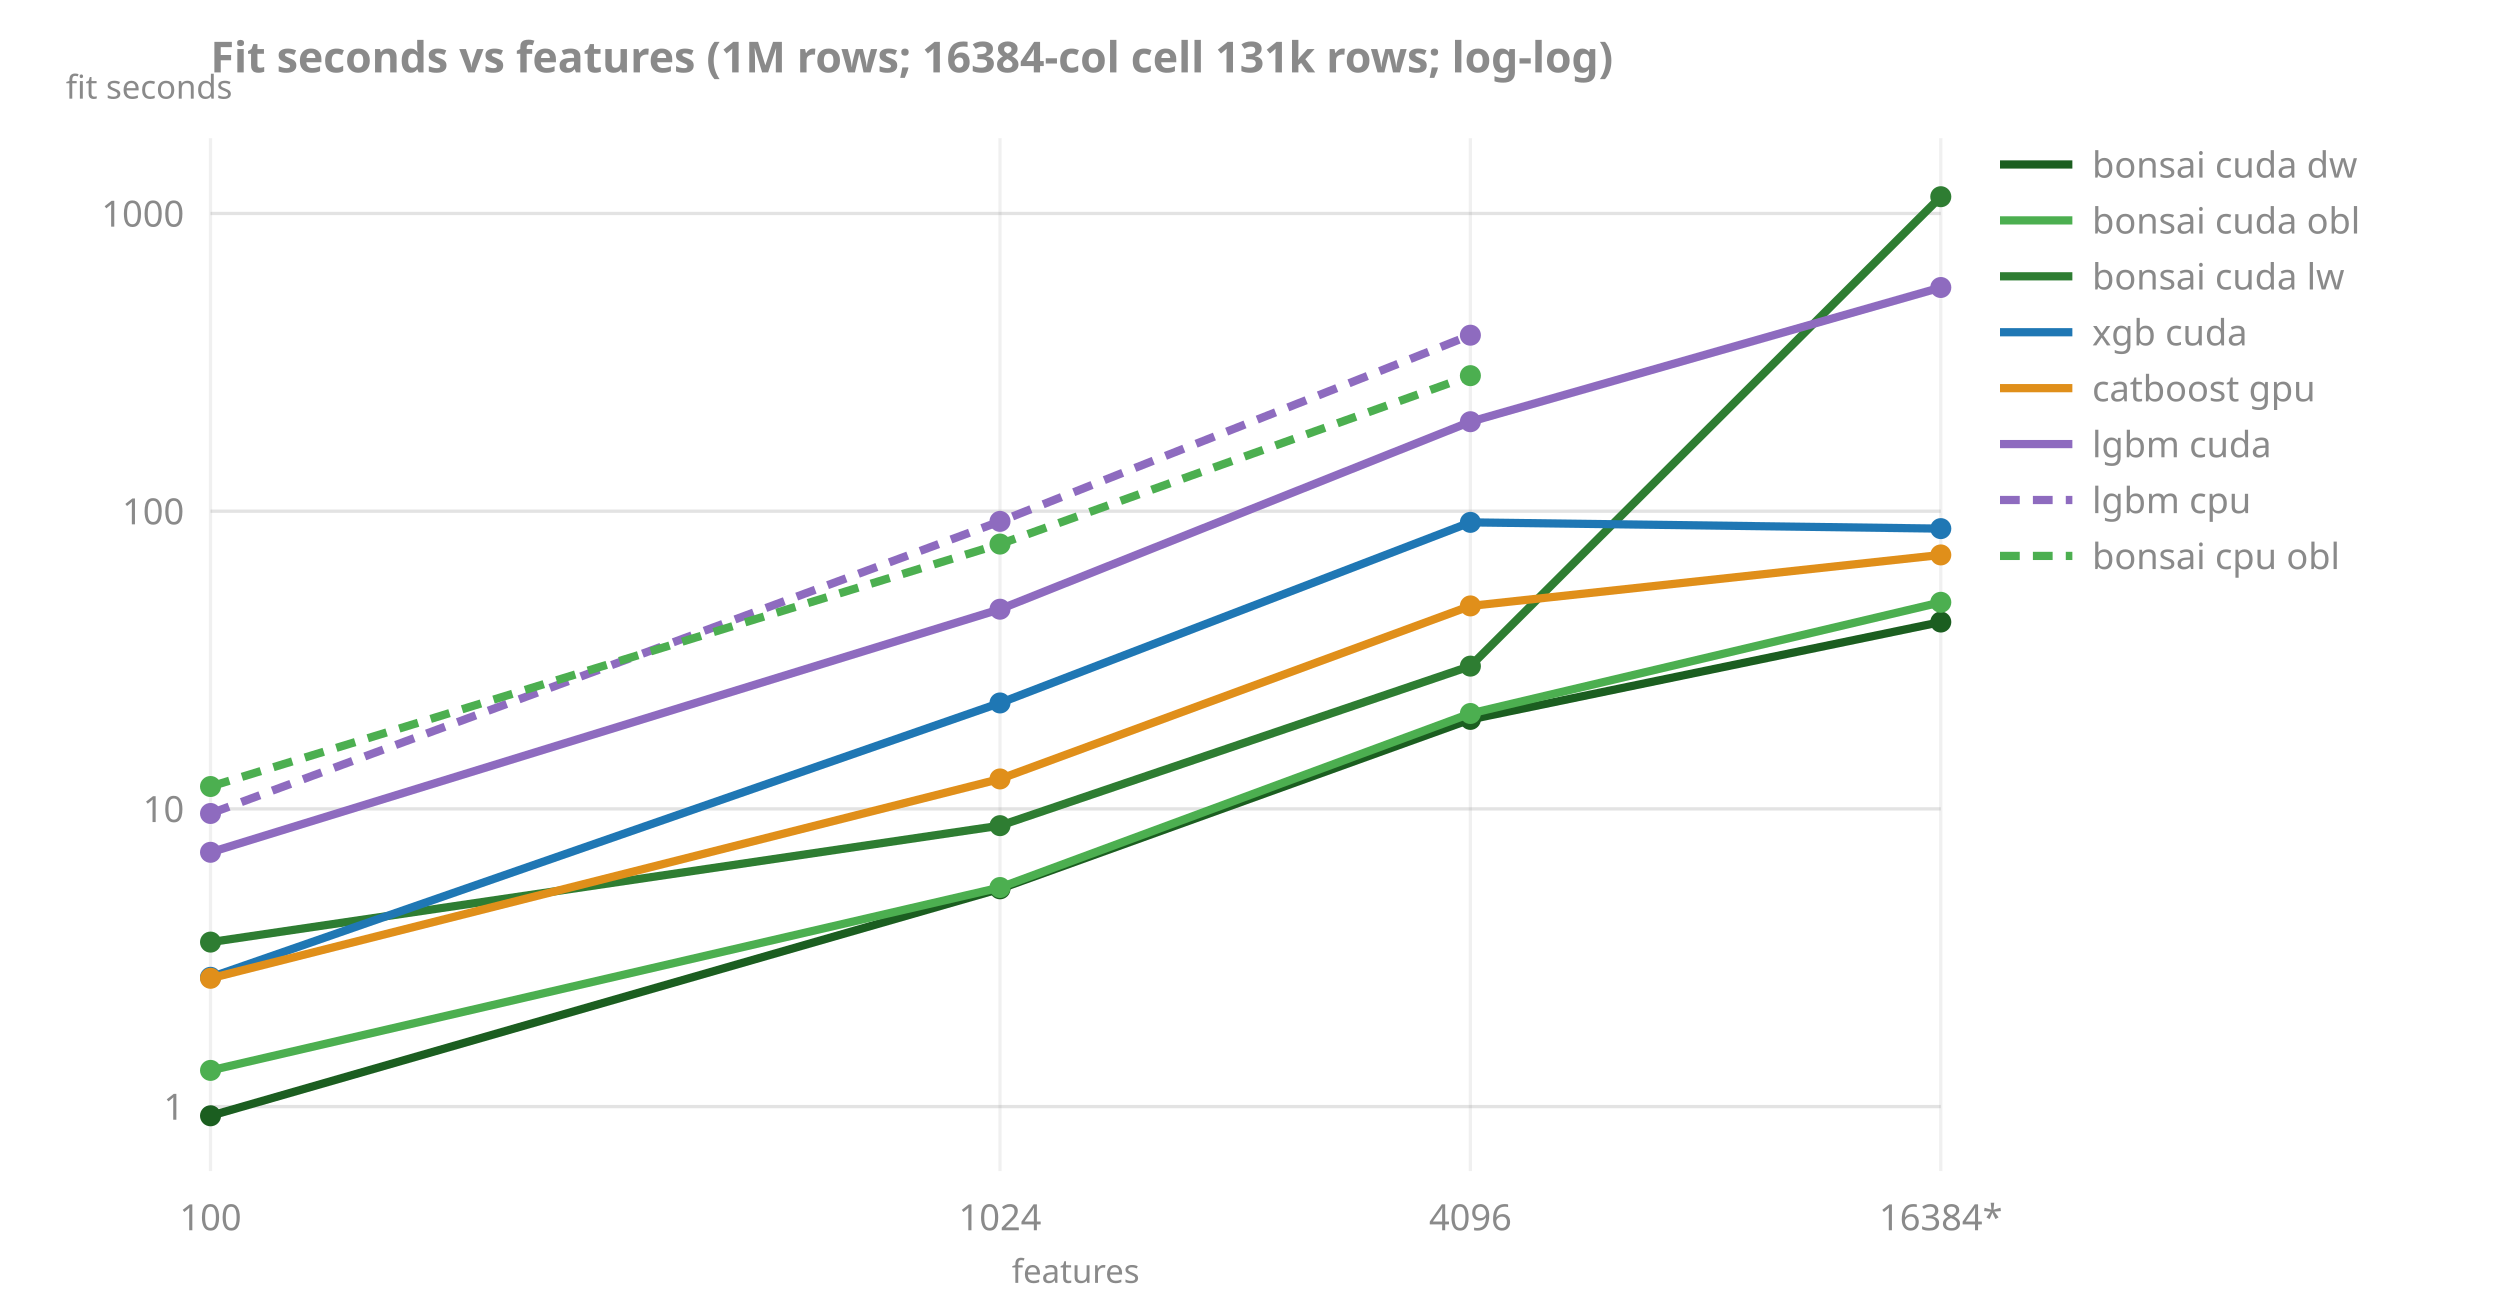
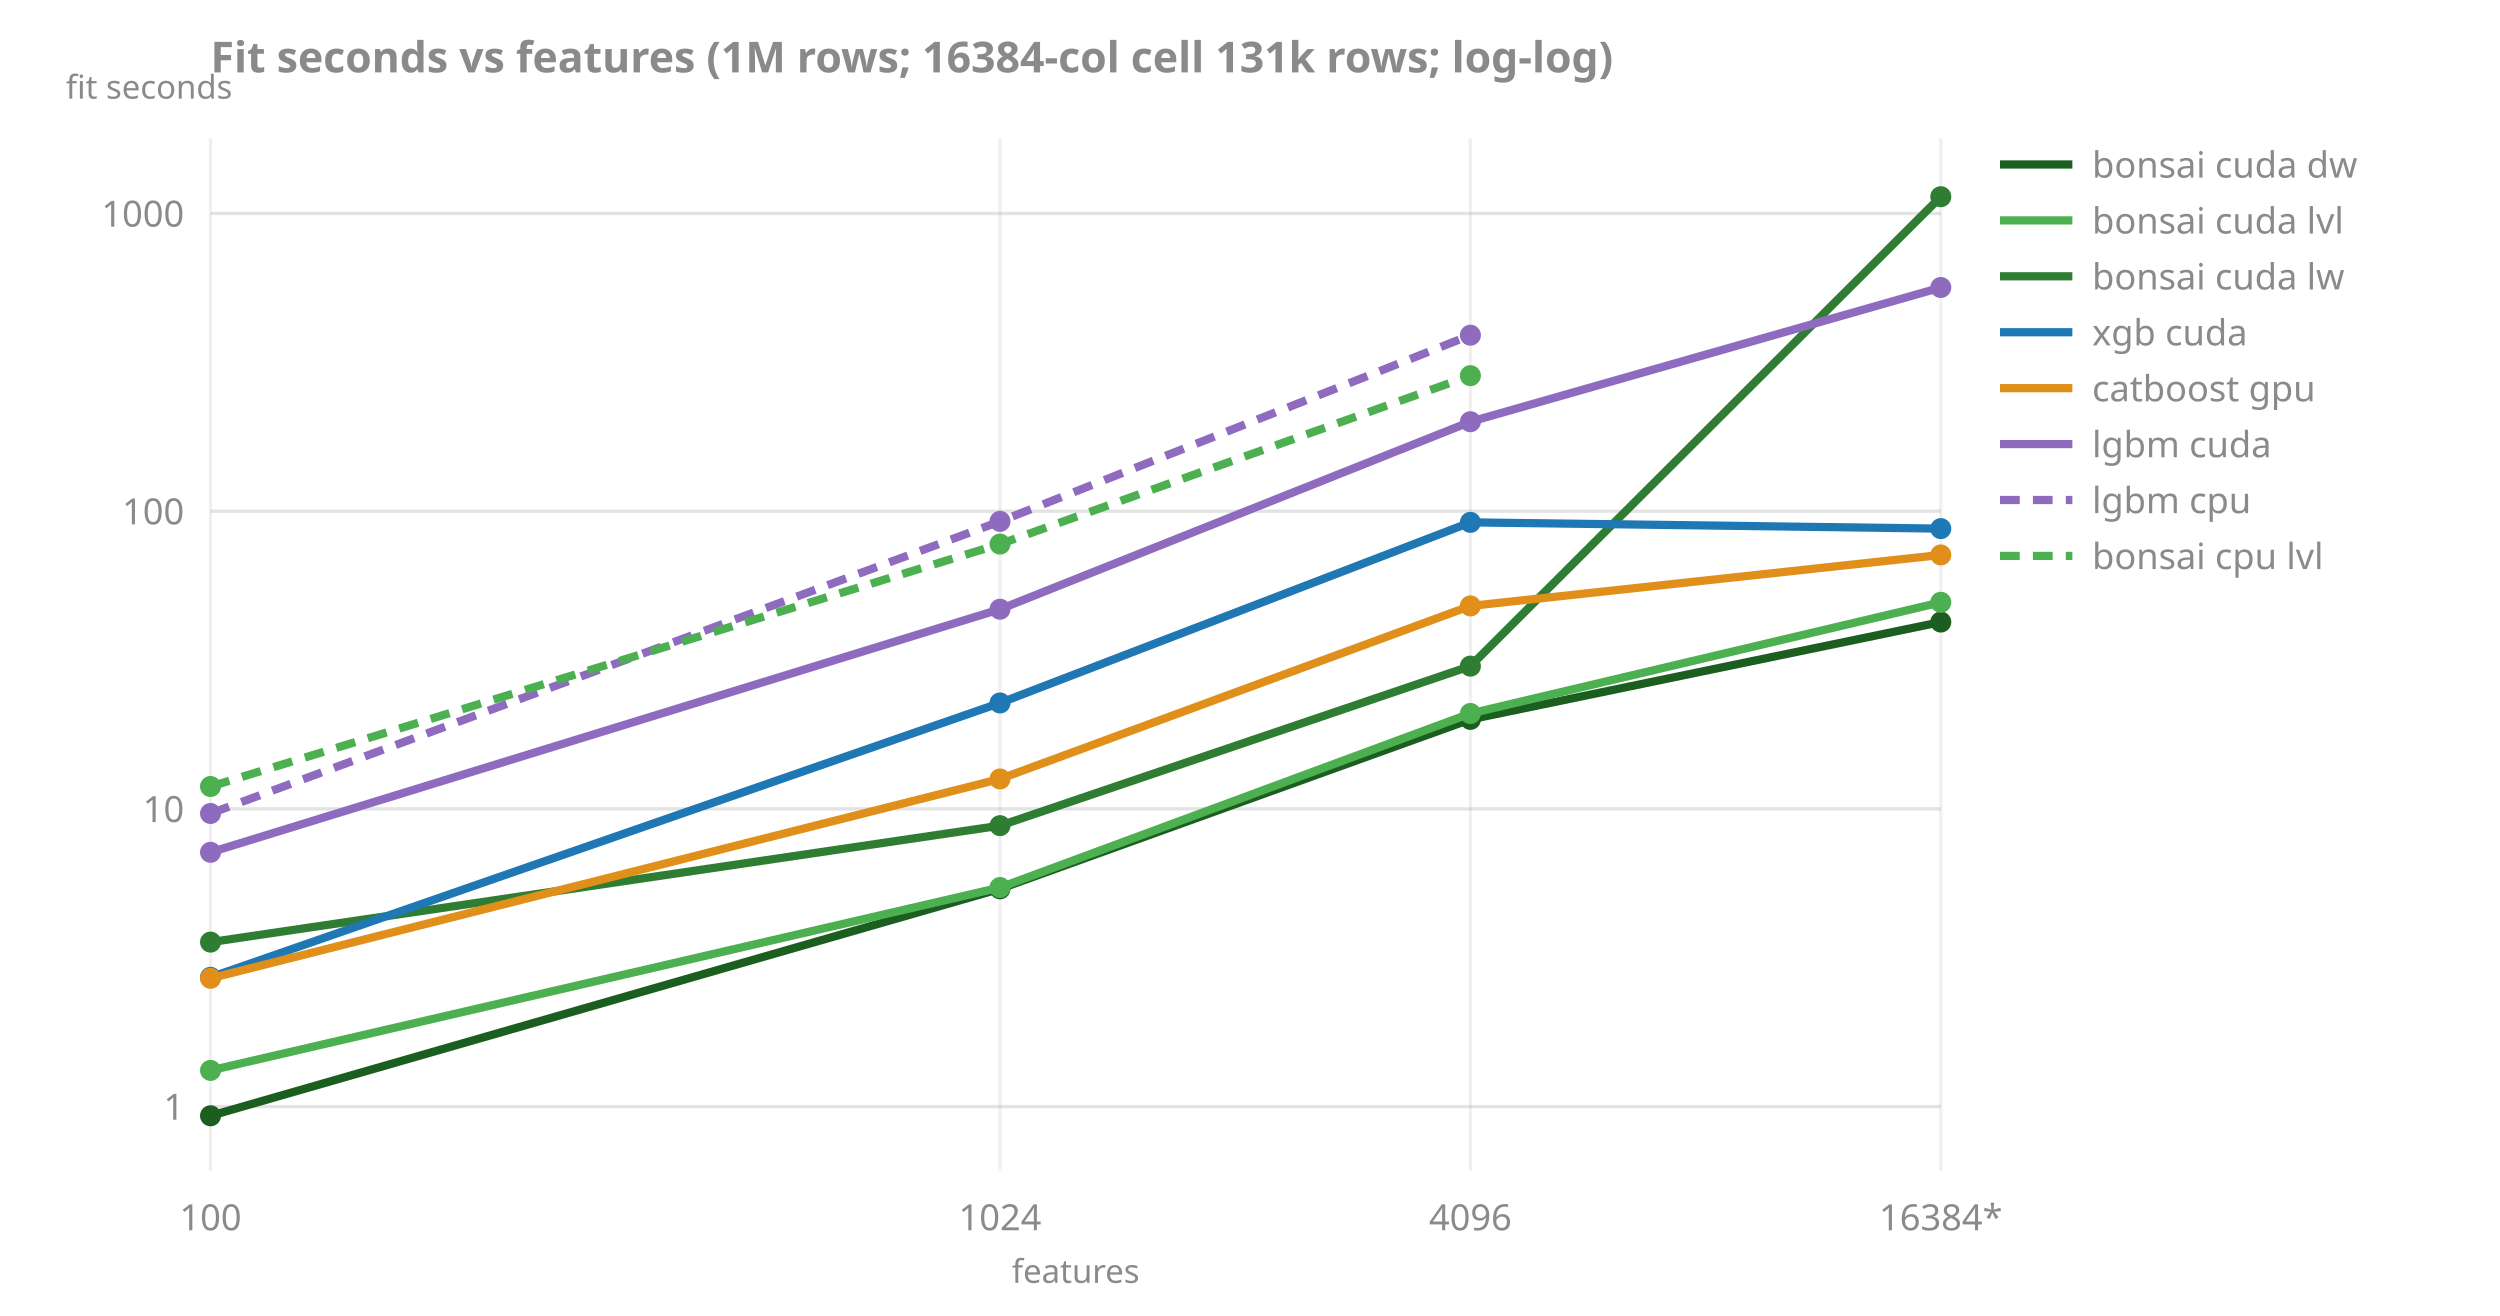
<svg xmlns="http://www.w3.org/2000/svg" width="760" height="400" viewBox="0 0 760 400">
  <text x="64" y="22" font-size="13" fill="#8a8a8a" font-family="system-ui,sans-serif" text-anchor="start" font-weight="bold">Fit seconds vs features (1M rows; 16384-col cell 131k rows; log-log)</text>
  <line x1="64" y1="336.4" x2="590" y2="336.4" stroke="#808080" stroke-opacity="0.22" />
  <text x="56" y="340.4" font-size="11" fill="#8a8a8a" font-family="system-ui,sans-serif" text-anchor="end" font-weight="normal">1</text>
  <line x1="64" y1="245.9" x2="590" y2="245.9" stroke="#808080" stroke-opacity="0.22" />
  <text x="56" y="249.9" font-size="11" fill="#8a8a8a" font-family="system-ui,sans-serif" text-anchor="end" font-weight="normal">10</text>
  <line x1="64" y1="155.4" x2="590" y2="155.4" stroke="#808080" stroke-opacity="0.22" />
  <text x="56" y="159.4" font-size="11" fill="#8a8a8a" font-family="system-ui,sans-serif" text-anchor="end" font-weight="normal">100</text>
  <line x1="64" y1="64.9" x2="590" y2="64.9" stroke="#808080" stroke-opacity="0.22" />
  <text x="56" y="68.9" font-size="11" fill="#8a8a8a" font-family="system-ui,sans-serif" text-anchor="end" font-weight="normal">1000</text>
  <line x1="64.0" y1="42" x2="64.0" y2="356" stroke="#808080" stroke-opacity="0.12" />
  <text x="64.0" y="374" font-size="11" fill="#8a8a8a" font-family="system-ui,sans-serif" text-anchor="middle" font-weight="normal">100</text>
  <line x1="304.0" y1="42" x2="304.0" y2="356" stroke="#808080" stroke-opacity="0.12" />
  <text x="304.0" y="374" font-size="11" fill="#8a8a8a" font-family="system-ui,sans-serif" text-anchor="middle" font-weight="normal">1024</text>
  <line x1="447.0" y1="42" x2="447.0" y2="356" stroke="#808080" stroke-opacity="0.12" />
  <text x="447.0" y="374" font-size="11" fill="#8a8a8a" font-family="system-ui,sans-serif" text-anchor="middle" font-weight="normal">4096</text>
  <line x1="590.0" y1="42" x2="590.0" y2="356" stroke="#808080" stroke-opacity="0.12" />
  <text x="590.0" y="374" font-size="11" fill="#8a8a8a" font-family="system-ui,sans-serif" text-anchor="middle" font-weight="normal">16384*</text>
  <text x="20" y="30" font-size="10" fill="#8a8a8a" font-family="system-ui,sans-serif" text-anchor="start" font-weight="normal">fit seconds</text>
  <text x="327.0" y="390" font-size="10" fill="#8a8a8a" font-family="system-ui,sans-serif" text-anchor="middle" font-weight="normal">features</text>
  <polyline points="64.0,339.2 304.0,270.2 447.0,218.7 590.0,189.1" fill="none" stroke="#1b5e20" stroke-width="2.5" />
  <circle cx="64.0" cy="339.2" r="3.2" fill="#1b5e20" />
  <circle cx="304.0" cy="270.2" r="3.2" fill="#1b5e20" />
  <circle cx="447.0" cy="218.7" r="3.2" fill="#1b5e20" />
  <circle cx="590.0" cy="189.1" r="3.2" fill="#1b5e20" />
  <polyline points="64.0,325.4 304.0,269.8 447.0,216.9 590.0,183.1" fill="none" stroke="#4caf50" stroke-width="2.5" />
  <circle cx="64.0" cy="325.4" r="3.2" fill="#4caf50" />
  <circle cx="304.0" cy="269.8" r="3.2" fill="#4caf50" />
  <circle cx="447.0" cy="216.9" r="3.2" fill="#4caf50" />
  <circle cx="590.0" cy="183.1" r="3.2" fill="#4caf50" />
  <polyline points="64.0,286.4 304.0,251.0 447.0,202.5 590.0,59.8" fill="none" stroke="#2e7d32" stroke-width="2.5" />
  <circle cx="64.0" cy="286.4" r="3.2" fill="#2e7d32" />
  <circle cx="304.0" cy="251.0" r="3.2" fill="#2e7d32" />
  <circle cx="447.0" cy="202.5" r="3.2" fill="#2e7d32" />
  <circle cx="590.0" cy="59.8" r="3.2" fill="#2e7d32" />
  <polyline points="64.0,297.1 304.0,213.7 447.0,158.8 590.0,160.7" fill="none" stroke="#1f77b4" stroke-width="2.5" />
  <circle cx="64.0" cy="297.1" r="3.2" fill="#1f77b4" />
  <circle cx="304.0" cy="213.7" r="3.2" fill="#1f77b4" />
  <circle cx="447.0" cy="158.8" r="3.2" fill="#1f77b4" />
  <circle cx="590.0" cy="160.7" r="3.2" fill="#1f77b4" />
  <polyline points="64.0,297.4 304.0,236.8 447.0,184.2 590.0,168.7" fill="none" stroke="#e08f1a" stroke-width="2.5" />
  <circle cx="64.0" cy="297.4" r="3.2" fill="#e08f1a" />
  <circle cx="304.0" cy="236.8" r="3.2" fill="#e08f1a" />
  <circle cx="447.0" cy="184.2" r="3.2" fill="#e08f1a" />
  <circle cx="590.0" cy="168.7" r="3.2" fill="#e08f1a" />
  <polyline points="64.0,259.1 304.0,185.2 447.0,128.2 590.0,87.4" fill="none" stroke="#8e6bbf" stroke-width="2.5" />
  <circle cx="64.0" cy="259.1" r="3.2" fill="#8e6bbf" />
  <circle cx="304.0" cy="185.2" r="3.2" fill="#8e6bbf" />
  <circle cx="447.0" cy="128.2" r="3.2" fill="#8e6bbf" />
  <circle cx="590.0" cy="87.4" r="3.2" fill="#8e6bbf" />
  <polyline points="64.0,247.3 304.0,158.5 447.0,101.9" fill="none" stroke="#8e6bbf" stroke-width="2.5" stroke-dasharray="6 4" />
  <circle cx="64.0" cy="247.3" r="3.2" fill="#8e6bbf" />
  <circle cx="304.0" cy="158.5" r="3.2" fill="#8e6bbf" />
  <circle cx="447.0" cy="101.9" r="3.2" fill="#8e6bbf" />
  <polyline points="64.0,239.1 304.0,165.4 447.0,114.2" fill="none" stroke="#4caf50" stroke-width="2.5" stroke-dasharray="6 4" />
  <circle cx="64.0" cy="239.1" r="3.2" fill="#4caf50" />
  <circle cx="304.0" cy="165.4" r="3.2" fill="#4caf50" />
  <circle cx="447.0" cy="114.2" r="3.2" fill="#4caf50" />
  <line x1="608" y1="50" x2="630" y2="50" stroke="#1b5e20" stroke-width="2.5" />
  <text x="636" y="54" font-size="11" fill="#8a8a8a" font-family="system-ui,sans-serif" text-anchor="start" font-weight="normal">bonsai cuda dw</text>
  <line x1="608" y1="67" x2="630" y2="67" stroke="#4caf50" stroke-width="2.5" />
-   <text x="636" y="71" font-size="11" fill="#8a8a8a" font-family="system-ui,sans-serif" text-anchor="start" font-weight="normal">bonsai cuda obl</text>
+   <text x="636" y="71" font-size="11" fill="#8a8a8a" font-family="system-ui,sans-serif" text-anchor="start" font-weight="normal">bonsai cuda lvl</text>
  <line x1="608" y1="84" x2="630" y2="84" stroke="#2e7d32" stroke-width="2.5" />
  <text x="636" y="88" font-size="11" fill="#8a8a8a" font-family="system-ui,sans-serif" text-anchor="start" font-weight="normal">bonsai cuda lw</text>
  <line x1="608" y1="101" x2="630" y2="101" stroke="#1f77b4" stroke-width="2.5" />
  <text x="636" y="105" font-size="11" fill="#8a8a8a" font-family="system-ui,sans-serif" text-anchor="start" font-weight="normal">xgb cuda</text>
  <line x1="608" y1="118" x2="630" y2="118" stroke="#e08f1a" stroke-width="2.5" />
  <text x="636" y="122" font-size="11" fill="#8a8a8a" font-family="system-ui,sans-serif" text-anchor="start" font-weight="normal">catboost gpu</text>
  <line x1="608" y1="135" x2="630" y2="135" stroke="#8e6bbf" stroke-width="2.5" />
  <text x="636" y="139" font-size="11" fill="#8a8a8a" font-family="system-ui,sans-serif" text-anchor="start" font-weight="normal">lgbm cuda</text>
  <line x1="608" y1="152" x2="630" y2="152" stroke="#8e6bbf" stroke-width="2.5" stroke-dasharray="6 4" />
  <text x="636" y="156" font-size="11" fill="#8a8a8a" font-family="system-ui,sans-serif" text-anchor="start" font-weight="normal">lgbm cpu</text>
  <line x1="608" y1="169" x2="630" y2="169" stroke="#4caf50" stroke-width="2.5" stroke-dasharray="6 4" />
-   <text x="636" y="173" font-size="11" fill="#8a8a8a" font-family="system-ui,sans-serif" text-anchor="start" font-weight="normal">bonsai cpu obl</text>
+   <text x="636" y="173" font-size="11" fill="#8a8a8a" font-family="system-ui,sans-serif" text-anchor="start" font-weight="normal">bonsai cpu lvl</text>
</svg>
